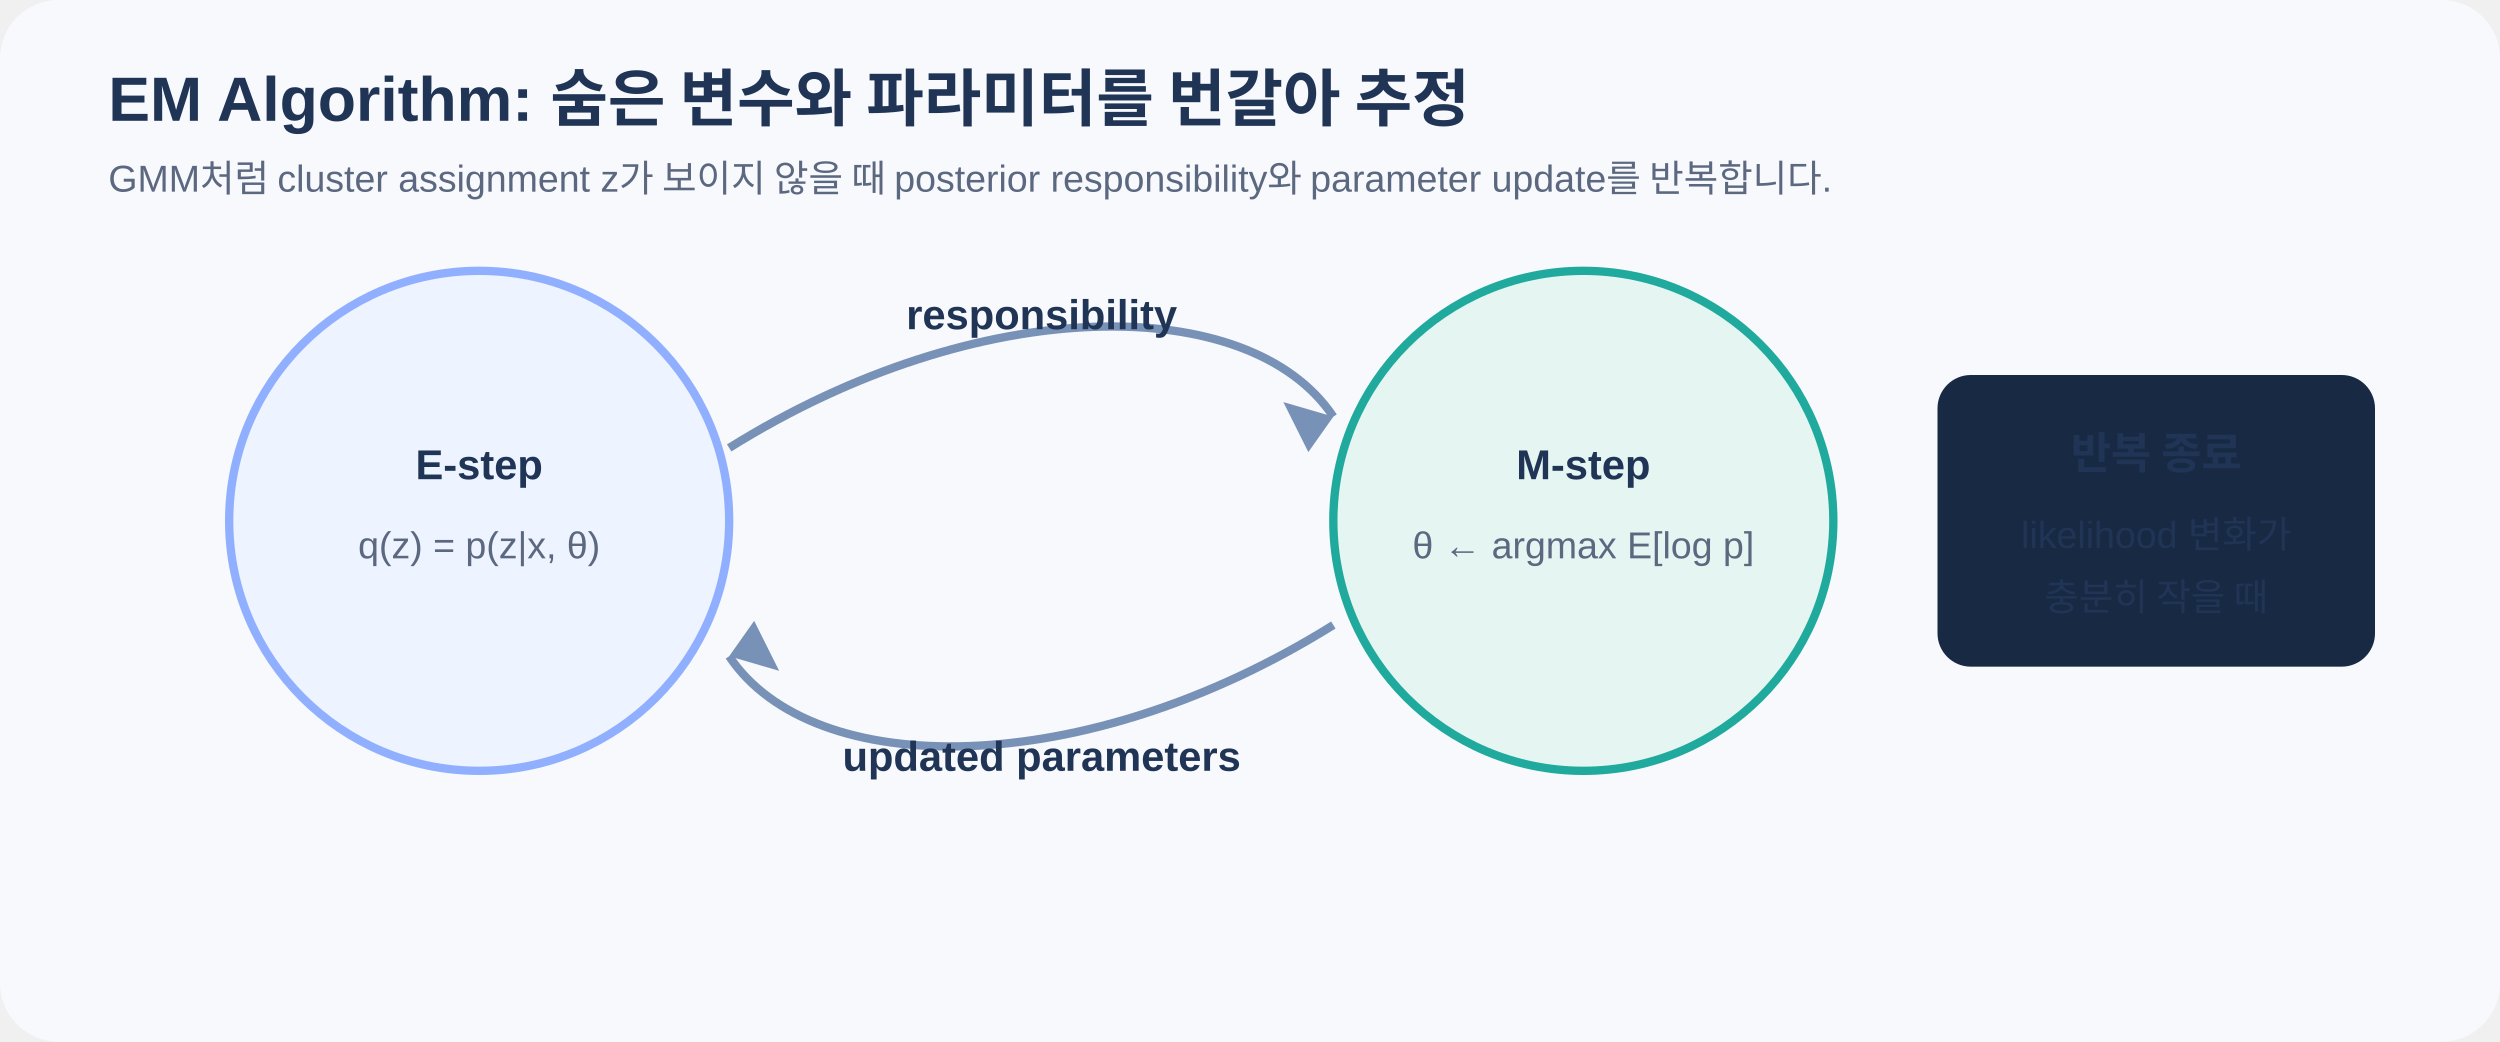
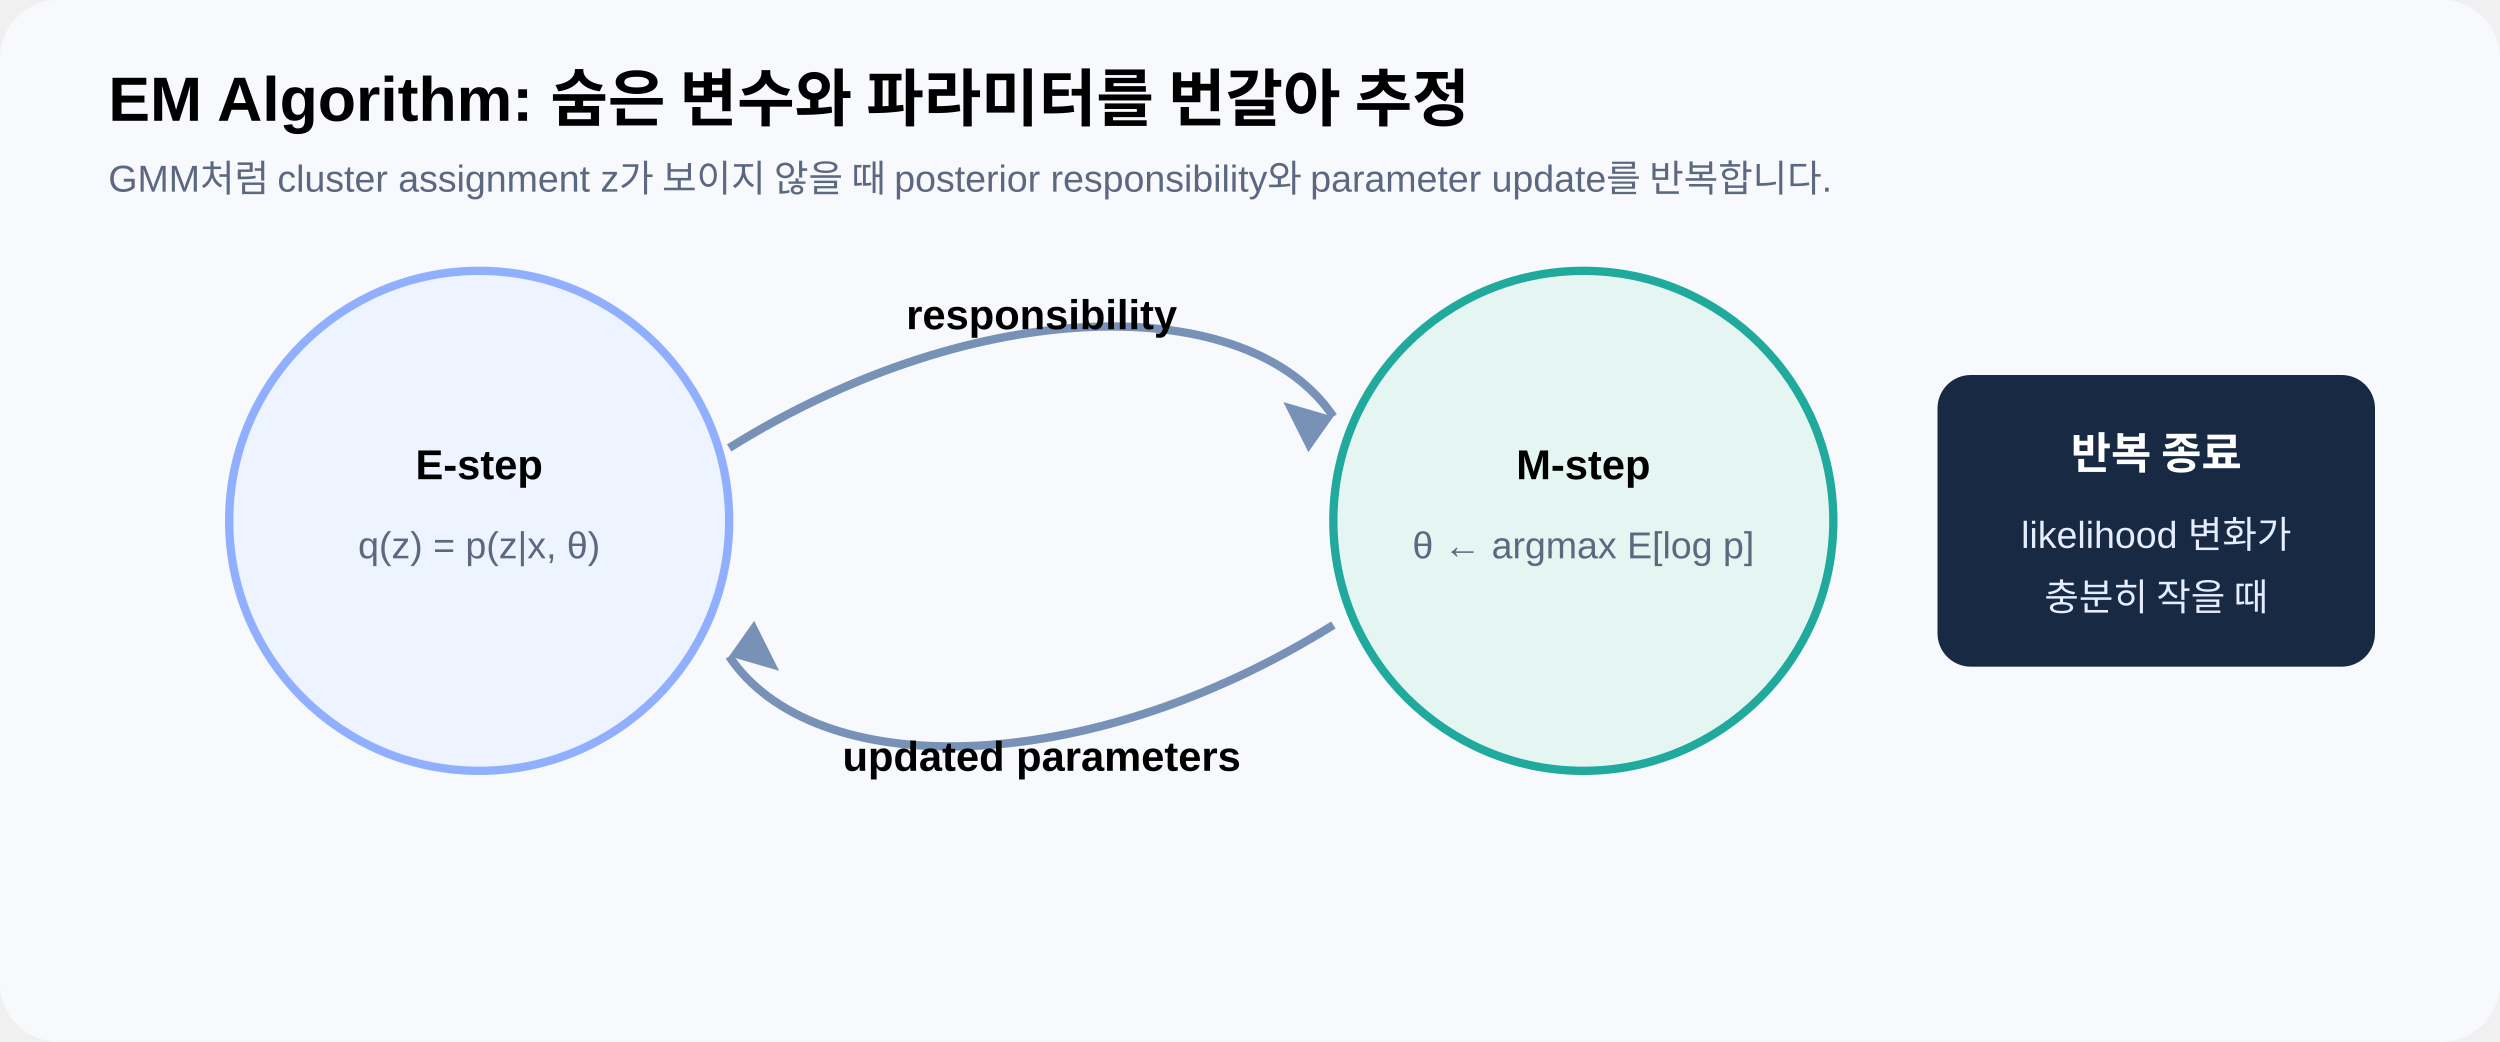
<svg xmlns="http://www.w3.org/2000/svg" viewBox="0 0 1200 500">
-   <style>text{font-family:Arial,'Noto Sans KR',sans-serif;fill:#203455}.title{font-size:30px;font-weight:700}.sub{font-size:18px;fill:#5b6880}.label{font-size:20px;font-weight:700}.edge{stroke:#7891b7;stroke-width:4;fill:none}</style>
+   <style>text{font-family:Arial,'Noto Sans KR',sans-serif}.title{font-size:30px;font-weight:700}.sub{font-size:18px;fill:#5b6880}.label{font-size:20px;font-weight:700}.edge{stroke:#7891b7;stroke-width:4;fill:none}</style>
  <rect width="1200" height="500" rx="28" fill="#f7f9fc" />
  <text x="52" y="58" class="title">EM Algorithm: 숨은 변수와 파라미터를 번갈아 추정</text>
  <text x="52" y="92" class="sub">GMM처럼 cluster assignment z가 보이지 않을 때 posterior responsibility와 parameter update를 반복합니다.</text>
  <circle cx="230" cy="250" r="120" fill="#edf3ff" stroke="#91afff" stroke-width="4" />
  <text x="230" y="230" text-anchor="middle" class="label">E-step</text>
  <text x="230" y="268" text-anchor="middle" class="sub">q(z) = p(z|x, θ)</text>
  <circle cx="760" cy="250" r="120" fill="#e5f5f2" stroke="#20a99d" stroke-width="4" />
  <text x="760" y="230" text-anchor="middle" class="label">M-step</text>
  <text x="760" y="268" text-anchor="middle" class="sub">θ ← argmax E[log p]</text>
  <path d="M350 215 C470 140 600 140 640 200" class="edge" />
  <polygon points="640,200 616,193 628,217" fill="#7891b7" />
  <path d="M640 300 C520 375 390 375 350 315" class="edge" />
  <polygon points="350,315 374,322 362,298" fill="#7891b7" />
  <text x="500" y="158" text-anchor="middle" class="label">responsibility</text>
  <text x="500" y="370" text-anchor="middle" class="label">updated parameters</text>
  <rect x="930" y="180" width="210" height="140" rx="16" fill="#182943" />
  <text x="1035" y="225" text-anchor="middle" font-size="21" font-weight="700" fill="#fff">반복 종료</text>
  <text x="1035" y="263" text-anchor="middle" font-size="18" fill="#e5edff">likelihood 변화가</text>
  <text x="1035" y="293" text-anchor="middle" font-size="18" fill="#e5edff">충분히 작을 때</text>
</svg>
